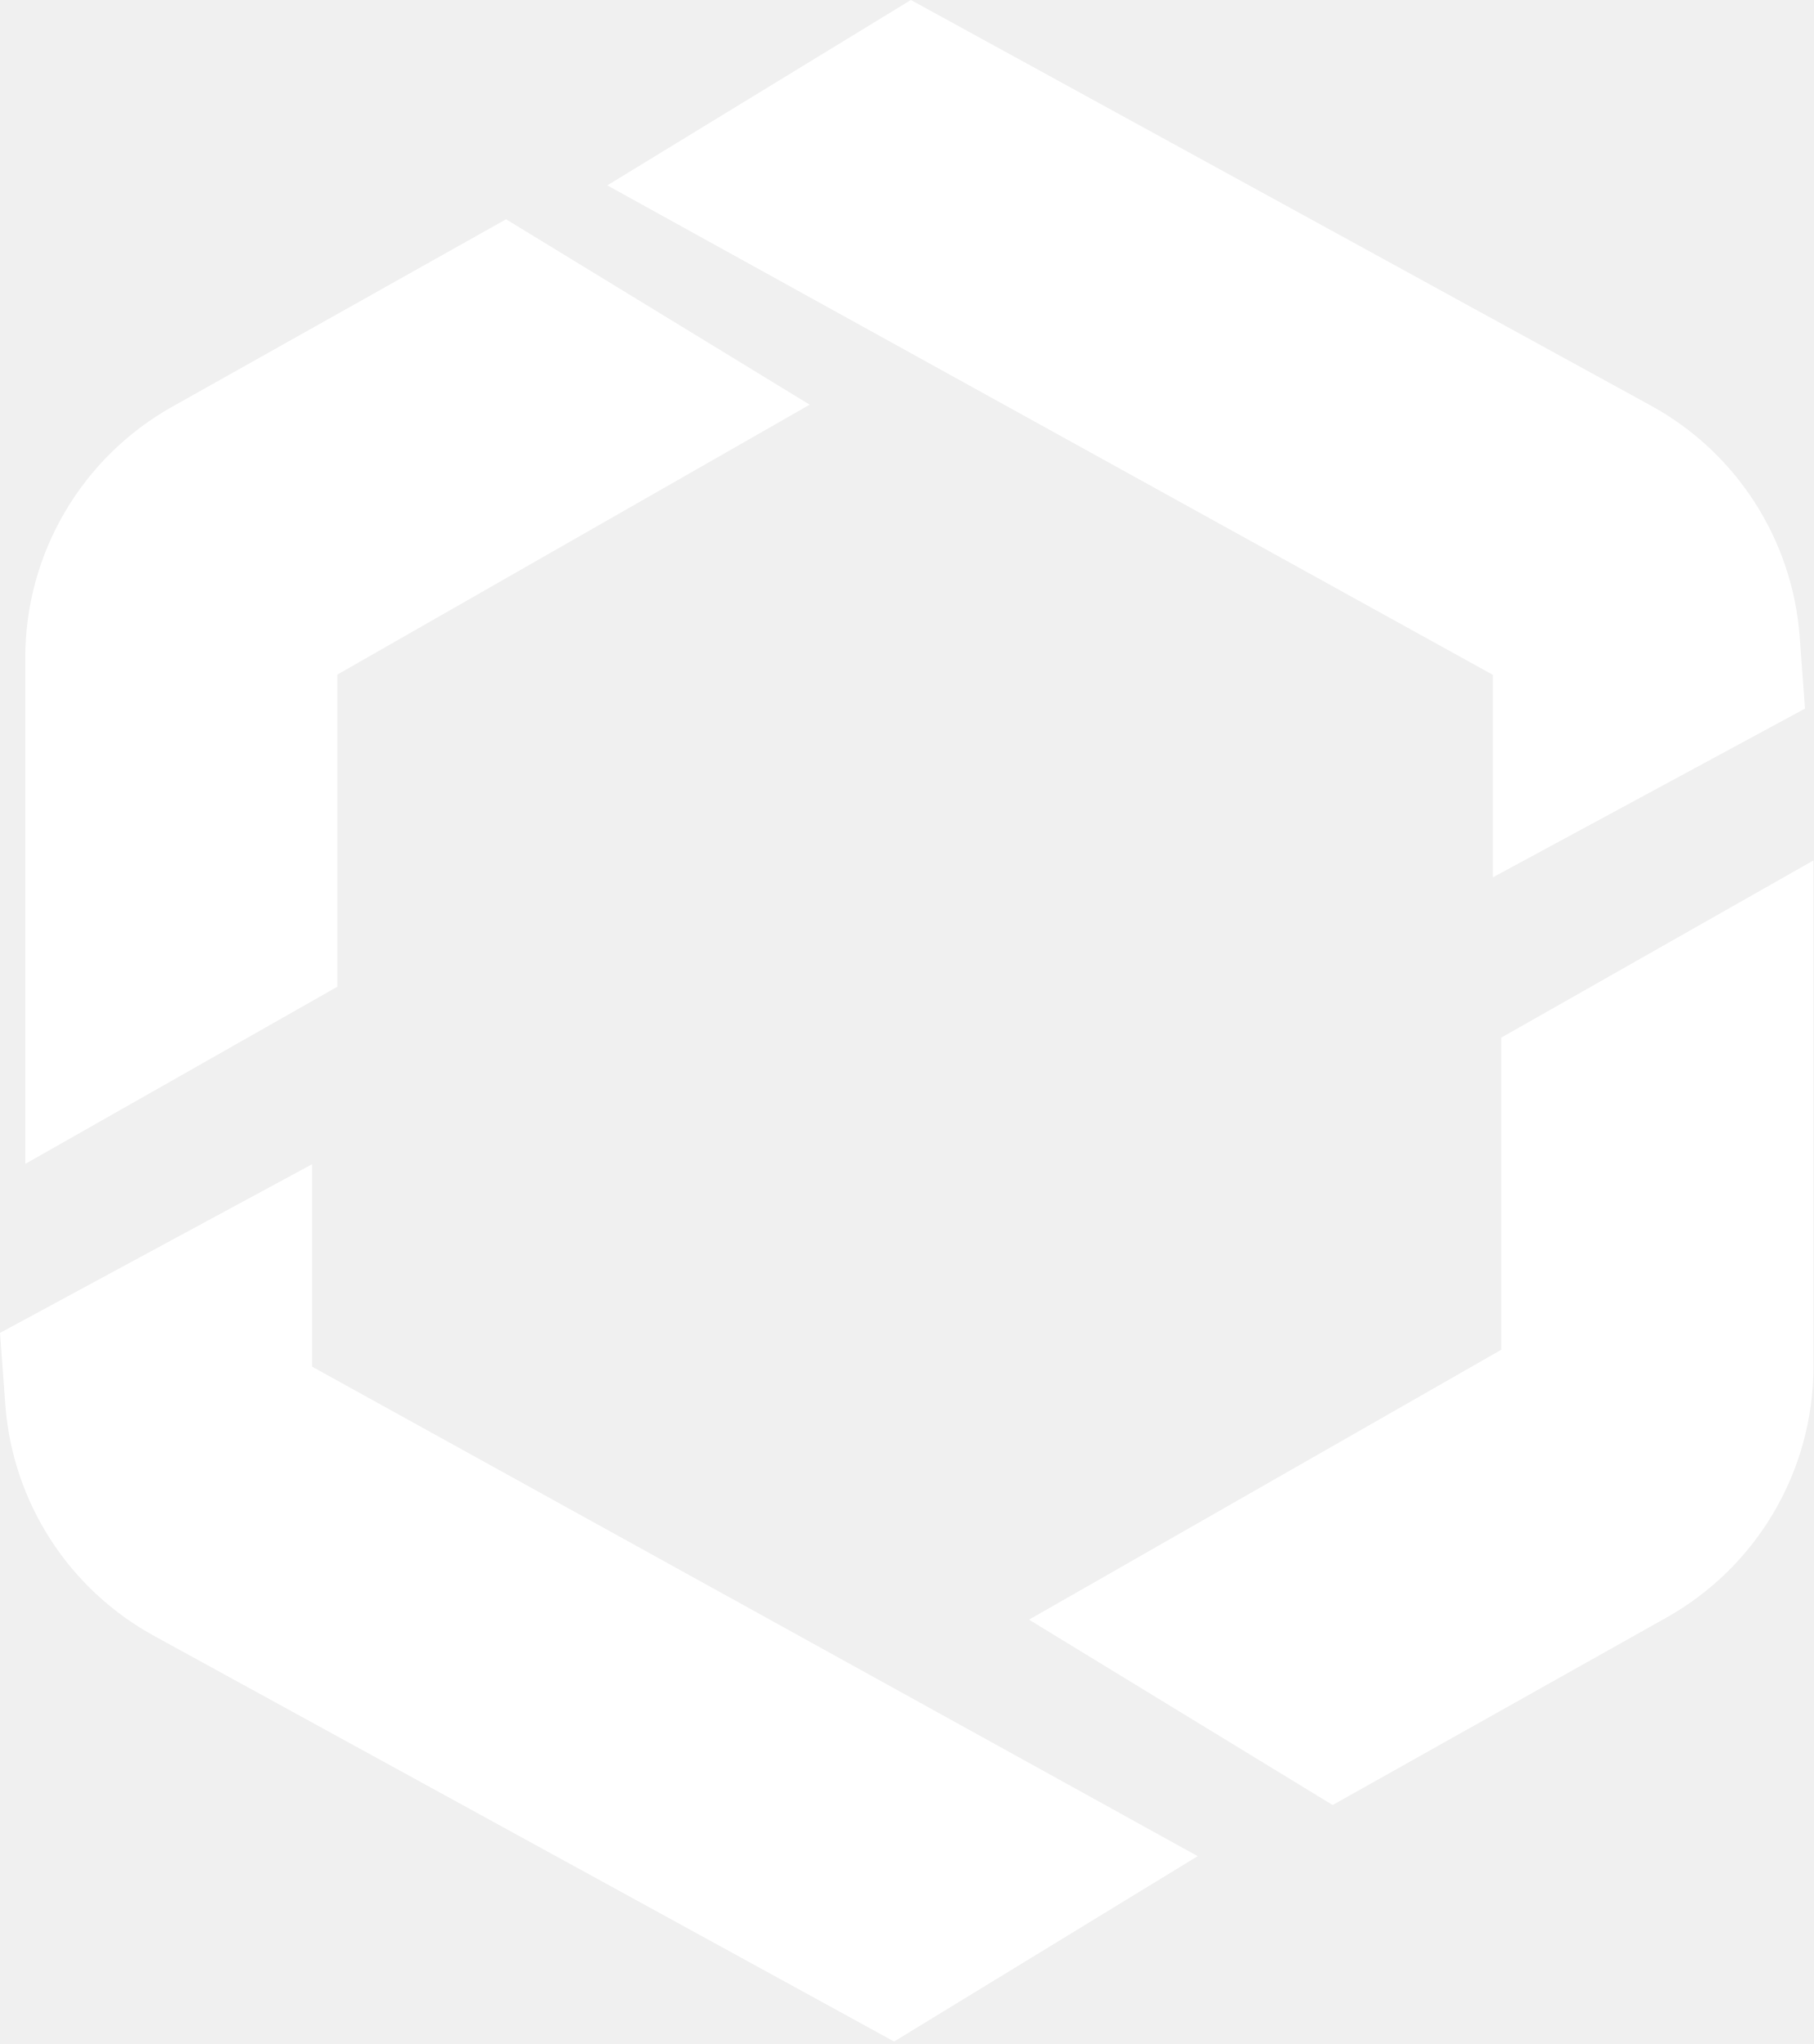
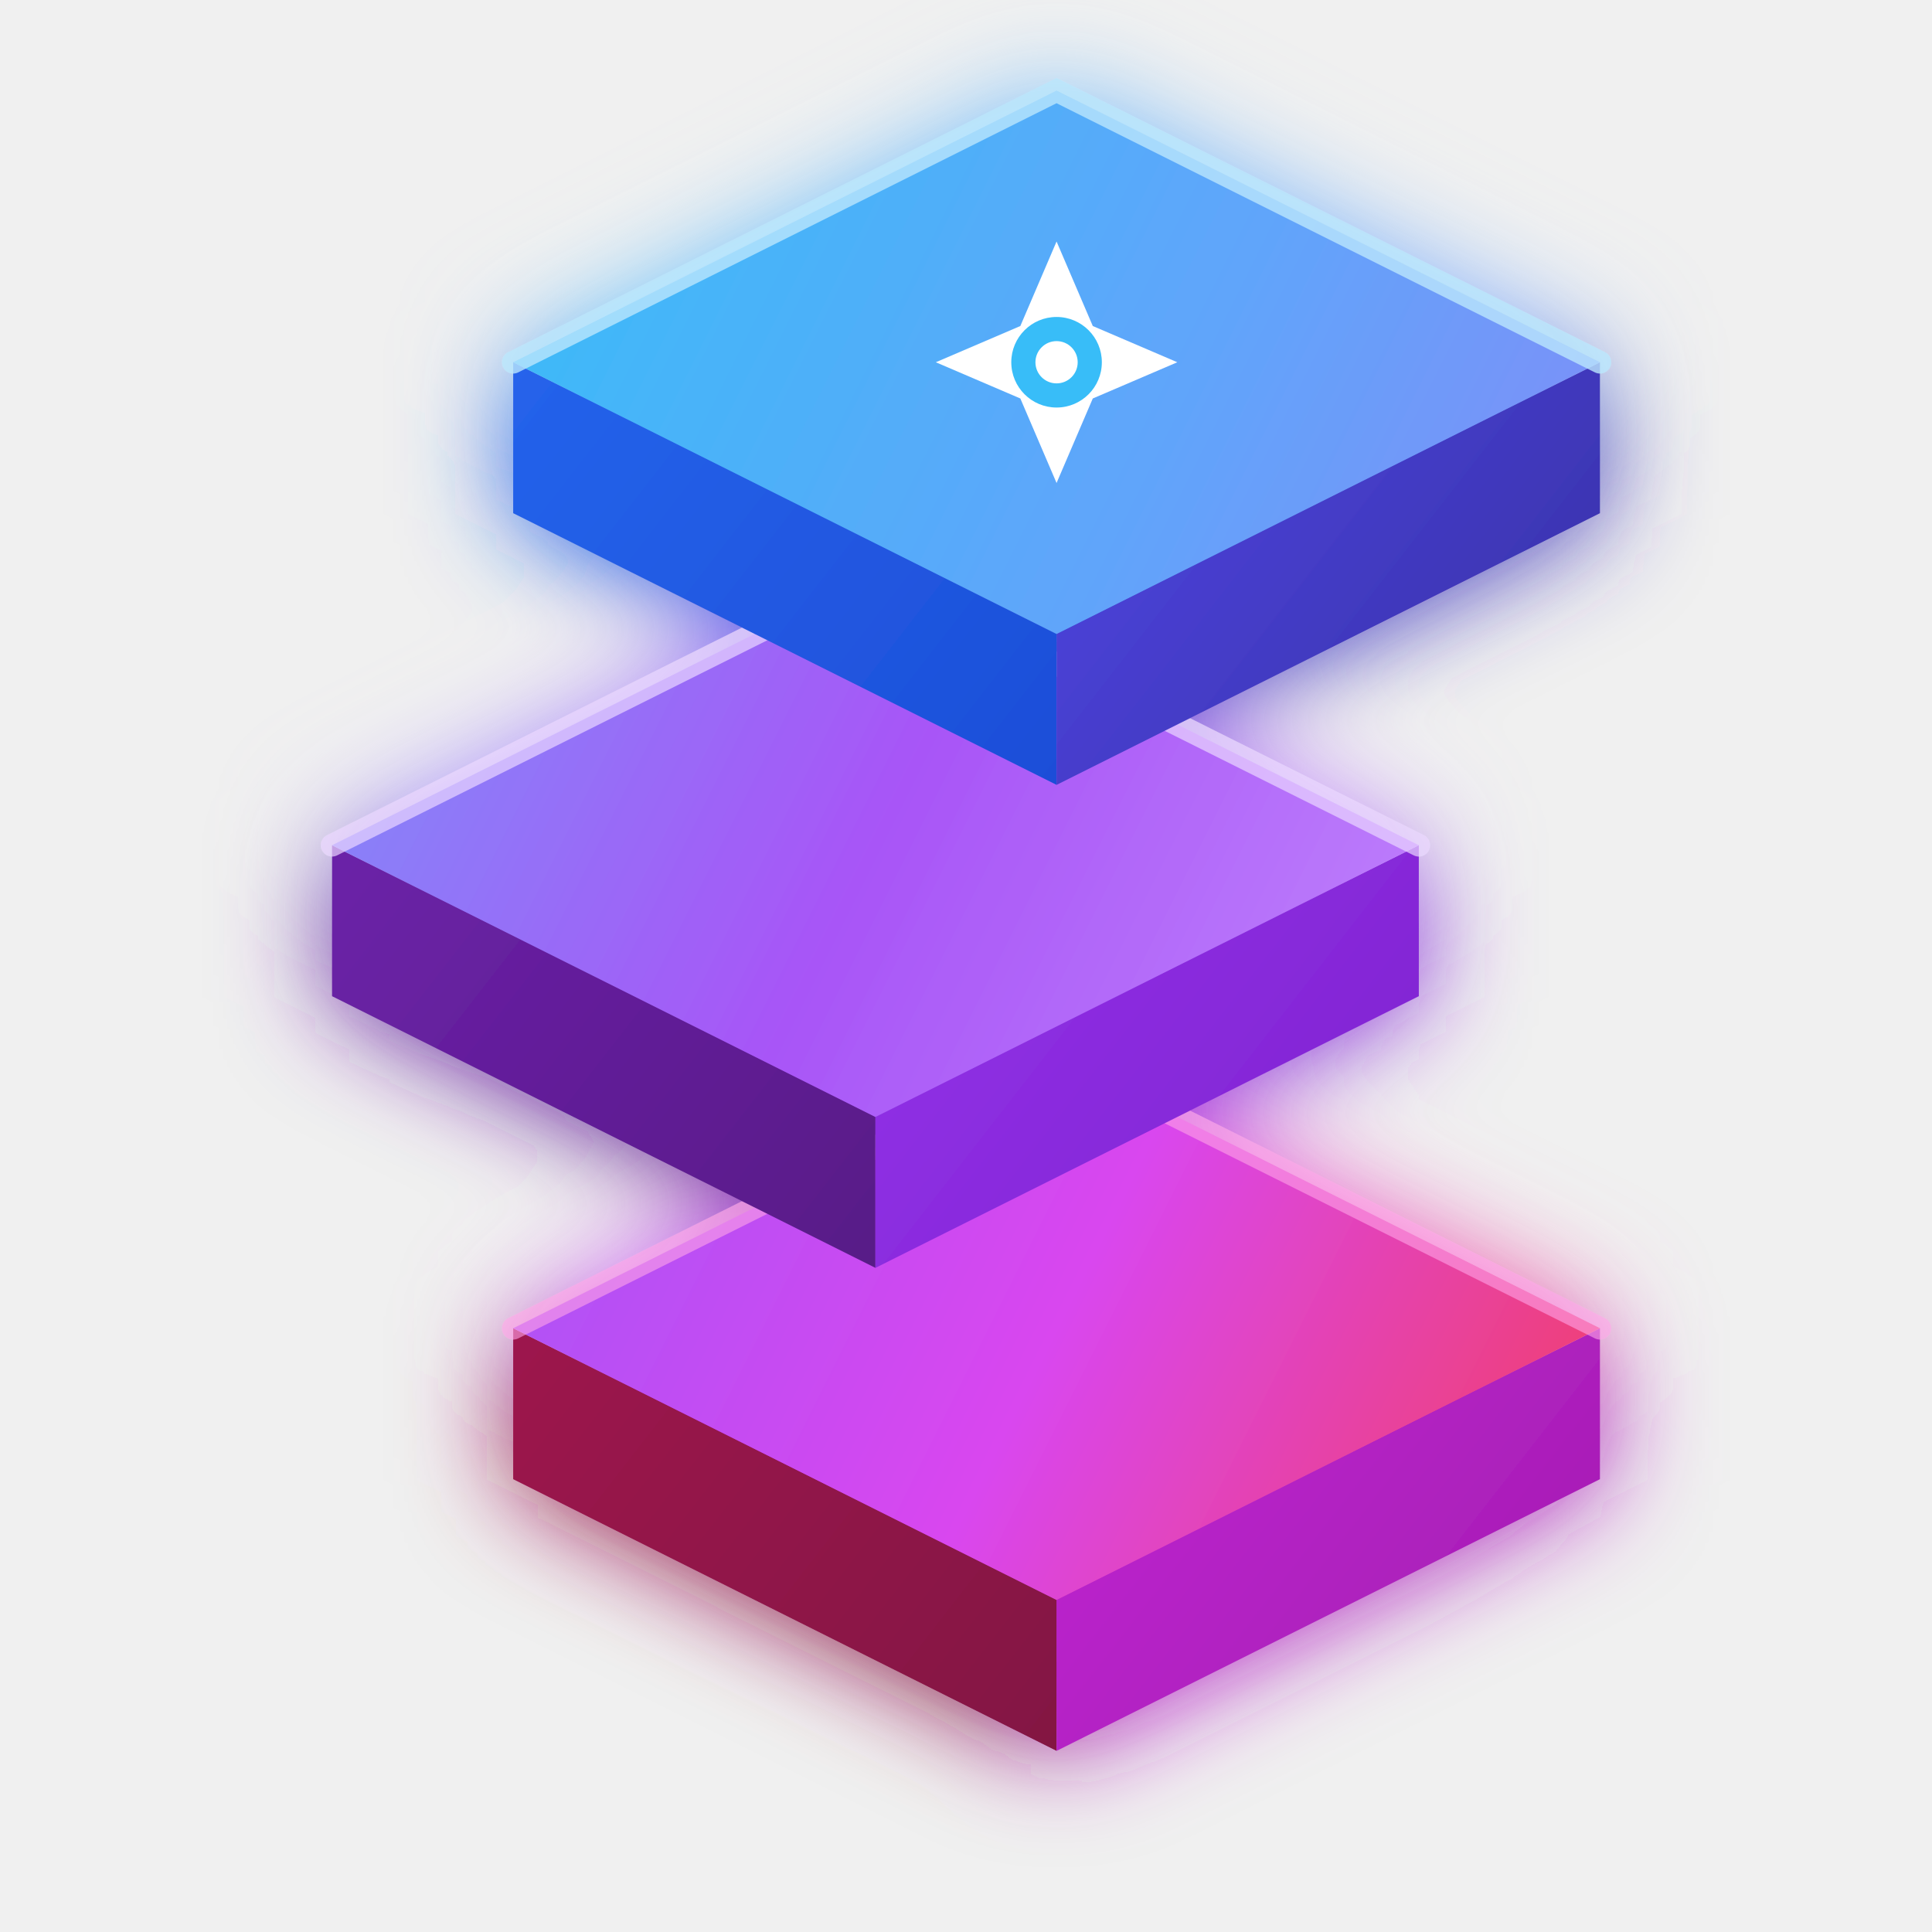
- <svg xmlns="http://www.w3.org/2000/svg" width="63" height="71" viewBox="0 0 63 71" fill="none">
-   <path d="M0.878 22.848V40.429L11.72 34.275V23.433L28.129 14.057L17.581 7.617L5.983 14.128C2.83 15.898 0.878 19.232 0.878 22.848Z" fill="white" />
-   <path d="M63 47.468V29.888L52.158 36.041V46.883L35.749 56.26L46.297 62.699L57.895 56.188C61.048 54.418 63 51.084 63 47.468Z" fill="white" />
-   <path d="M62.522 22.121L62.707 24.614L51.865 30.474V23.442L21.098 6.439L31.645 0L57.356 14.091C60.327 15.719 62.272 18.742 62.522 22.121Z" fill="white" />
-   <path d="M0.185 48.793L0 46.3L10.842 40.44V47.472L41.609 64.475L31.062 70.914L5.351 56.823C2.38 55.195 0.435 52.172 0.185 48.793Z" fill="white" />
+ <svg xmlns="http://www.w3.org/2000/svg" width="64" height="64" viewBox="0 0 64 64" fill="none">
+   <defs>
+     <linearGradient id="slab1-top" x1="17" y1="3" x2="53" y2="21" gradientUnits="userSpaceOnUse">
+       <stop offset="0%" stop-color="#38BDF8" />
+       <stop offset="60%" stop-color="#60A5FA" />
+       <stop offset="100%" stop-color="#818CF8" />
+     </linearGradient>
+     <linearGradient id="slab1-left" x1="17" y1="12" x2="35" y2="26" gradientUnits="userSpaceOnUse">
+       <stop offset="0%" stop-color="#2563EB" />
+       <stop offset="100%" stop-color="#1D4ED8" />
+     </linearGradient>
+     <linearGradient id="slab1-right" x1="35" y1="12" x2="53" y2="26" gradientUnits="userSpaceOnUse">
+       <stop offset="0%" stop-color="#4F46E5" />
+       <stop offset="100%" stop-color="#3730A3" />
+     </linearGradient>
+     <linearGradient id="slab2-top" x1="11" y1="19" x2="47" y2="37" gradientUnits="userSpaceOnUse">
+       <stop offset="0%" stop-color="#818CF8" />
+       <stop offset="50%" stop-color="#A855F7" />
+       <stop offset="100%" stop-color="#C084FC" />
+     </linearGradient>
+     <linearGradient id="slab2-left" x1="11" y1="28" x2="29" y2="42" gradientUnits="userSpaceOnUse">
+       <stop offset="0%" stop-color="#6B21A8" />
+       <stop offset="100%" stop-color="#581C87" />
+     </linearGradient>
+     <linearGradient id="slab2-right" x1="29" y1="28" x2="47" y2="42" gradientUnits="userSpaceOnUse">
+       <stop offset="0%" stop-color="#9333EA" />
+       <stop offset="100%" stop-color="#7E22CE" />
+     </linearGradient>
+     <linearGradient id="slab3-top" x1="17" y1="35" x2="53" y2="53" gradientUnits="userSpaceOnUse">
+       <stop offset="0%" stop-color="#A855F7" />
+       <stop offset="50%" stop-color="#D946EF" />
+       <stop offset="100%" stop-color="#F43F5E" />
+     </linearGradient>
+     <linearGradient id="slab3-left" x1="17" y1="44" x2="35" y2="58" gradientUnits="userSpaceOnUse">
+       <stop offset="0%" stop-color="#9D174D" />
+       <stop offset="100%" stop-color="#831843" />
+     </linearGradient>
+     <linearGradient id="slab3-right" x1="35" y1="44" x2="53" y2="58" gradientUnits="userSpaceOnUse">
+       <stop offset="0%" stop-color="#C026D3" />
+       <stop offset="100%" stop-color="#A21CAF" />
+     </linearGradient>
+     <filter id="cosmic-glow" x="-15%" y="-15%" width="130%" height="130%" filterUnits="userSpaceOnUse">
+       <feGaussianBlur stdDeviation="1.8" result="blur" />
+       <feMerge>
+         <feMergeNode in="blur" />
+         <feMergeNode in="SourceGraphic" />
+       </feMerge>
+     </filter>
+   </defs>
+   <g filter="url(#cosmic-glow)">
+     <g id="slab-3">
+       <path d="M 17 44 L 35 53 L 35 58 L 17 49 Z" fill="url(#slab3-left)" />
+       <path d="M 35 53 L 53 44 L 53 49 L 35 58 Z" fill="url(#slab3-right)" />
+       <path d="M 35 35 L 53 44 L 35 53 L 17 44 Z" fill="url(#slab3-top)" />
+       <path d="M 17 44 L 35 35 L 53 44" stroke="#FFA4E8" stroke-width="0.75" stroke-linecap="round" opacity="0.6" />
+     </g>
+     <g id="slab-2">
+       <path d="M 11 28 L 29 37 L 29 42 L 11 33 Z" fill="url(#slab2-left)" />
+       <path d="M 29 37 L 47 28 L 47 33 L 29 42 Z" fill="url(#slab2-right)" />
+       <path d="M 29 19 L 47 28 L 29 37 L 11 28 Z" fill="url(#slab2-top)" />
+       <path d="M 11 28 L 29 19 L 47 28" stroke="#E9D5FF" stroke-width="0.75" stroke-linecap="round" opacity="0.7" />
+     </g>
+     <g id="slab-1">
+       <path d="M 17 12 L 35 21 L 35 26 L 17 17 Z" fill="url(#slab1-left)" />
+       <path d="M 35 21 L 53 12 L 53 17 L 35 26 Z" fill="url(#slab1-right)" />
+       <path d="M 35 3 L 53 12 L 35 21 L 17 12 Z" fill="url(#slab1-top)" />
+       <path d="M 17 12 L 35 3 L 53 12" stroke="#BAE6FD" stroke-width="0.75" stroke-linecap="round" opacity="0.8" />
+     </g>
+     <g transform="translate(35, 12)">
+       <path d="M 0 -4 L 1.2 -1.2 L 4 0 L 1.2 1.2 L 0 4 L -1.2 1.2 L -4 0 L -1.2 -1.2 Z" fill="#FFFFFF" />
+       <circle cx="0" cy="0" r="1.5" fill="#38BDF8" />
+       <circle cx="0" cy="0" r="0.7" fill="#FFFFFF" />
+     </g>
+   </g>
</svg>
